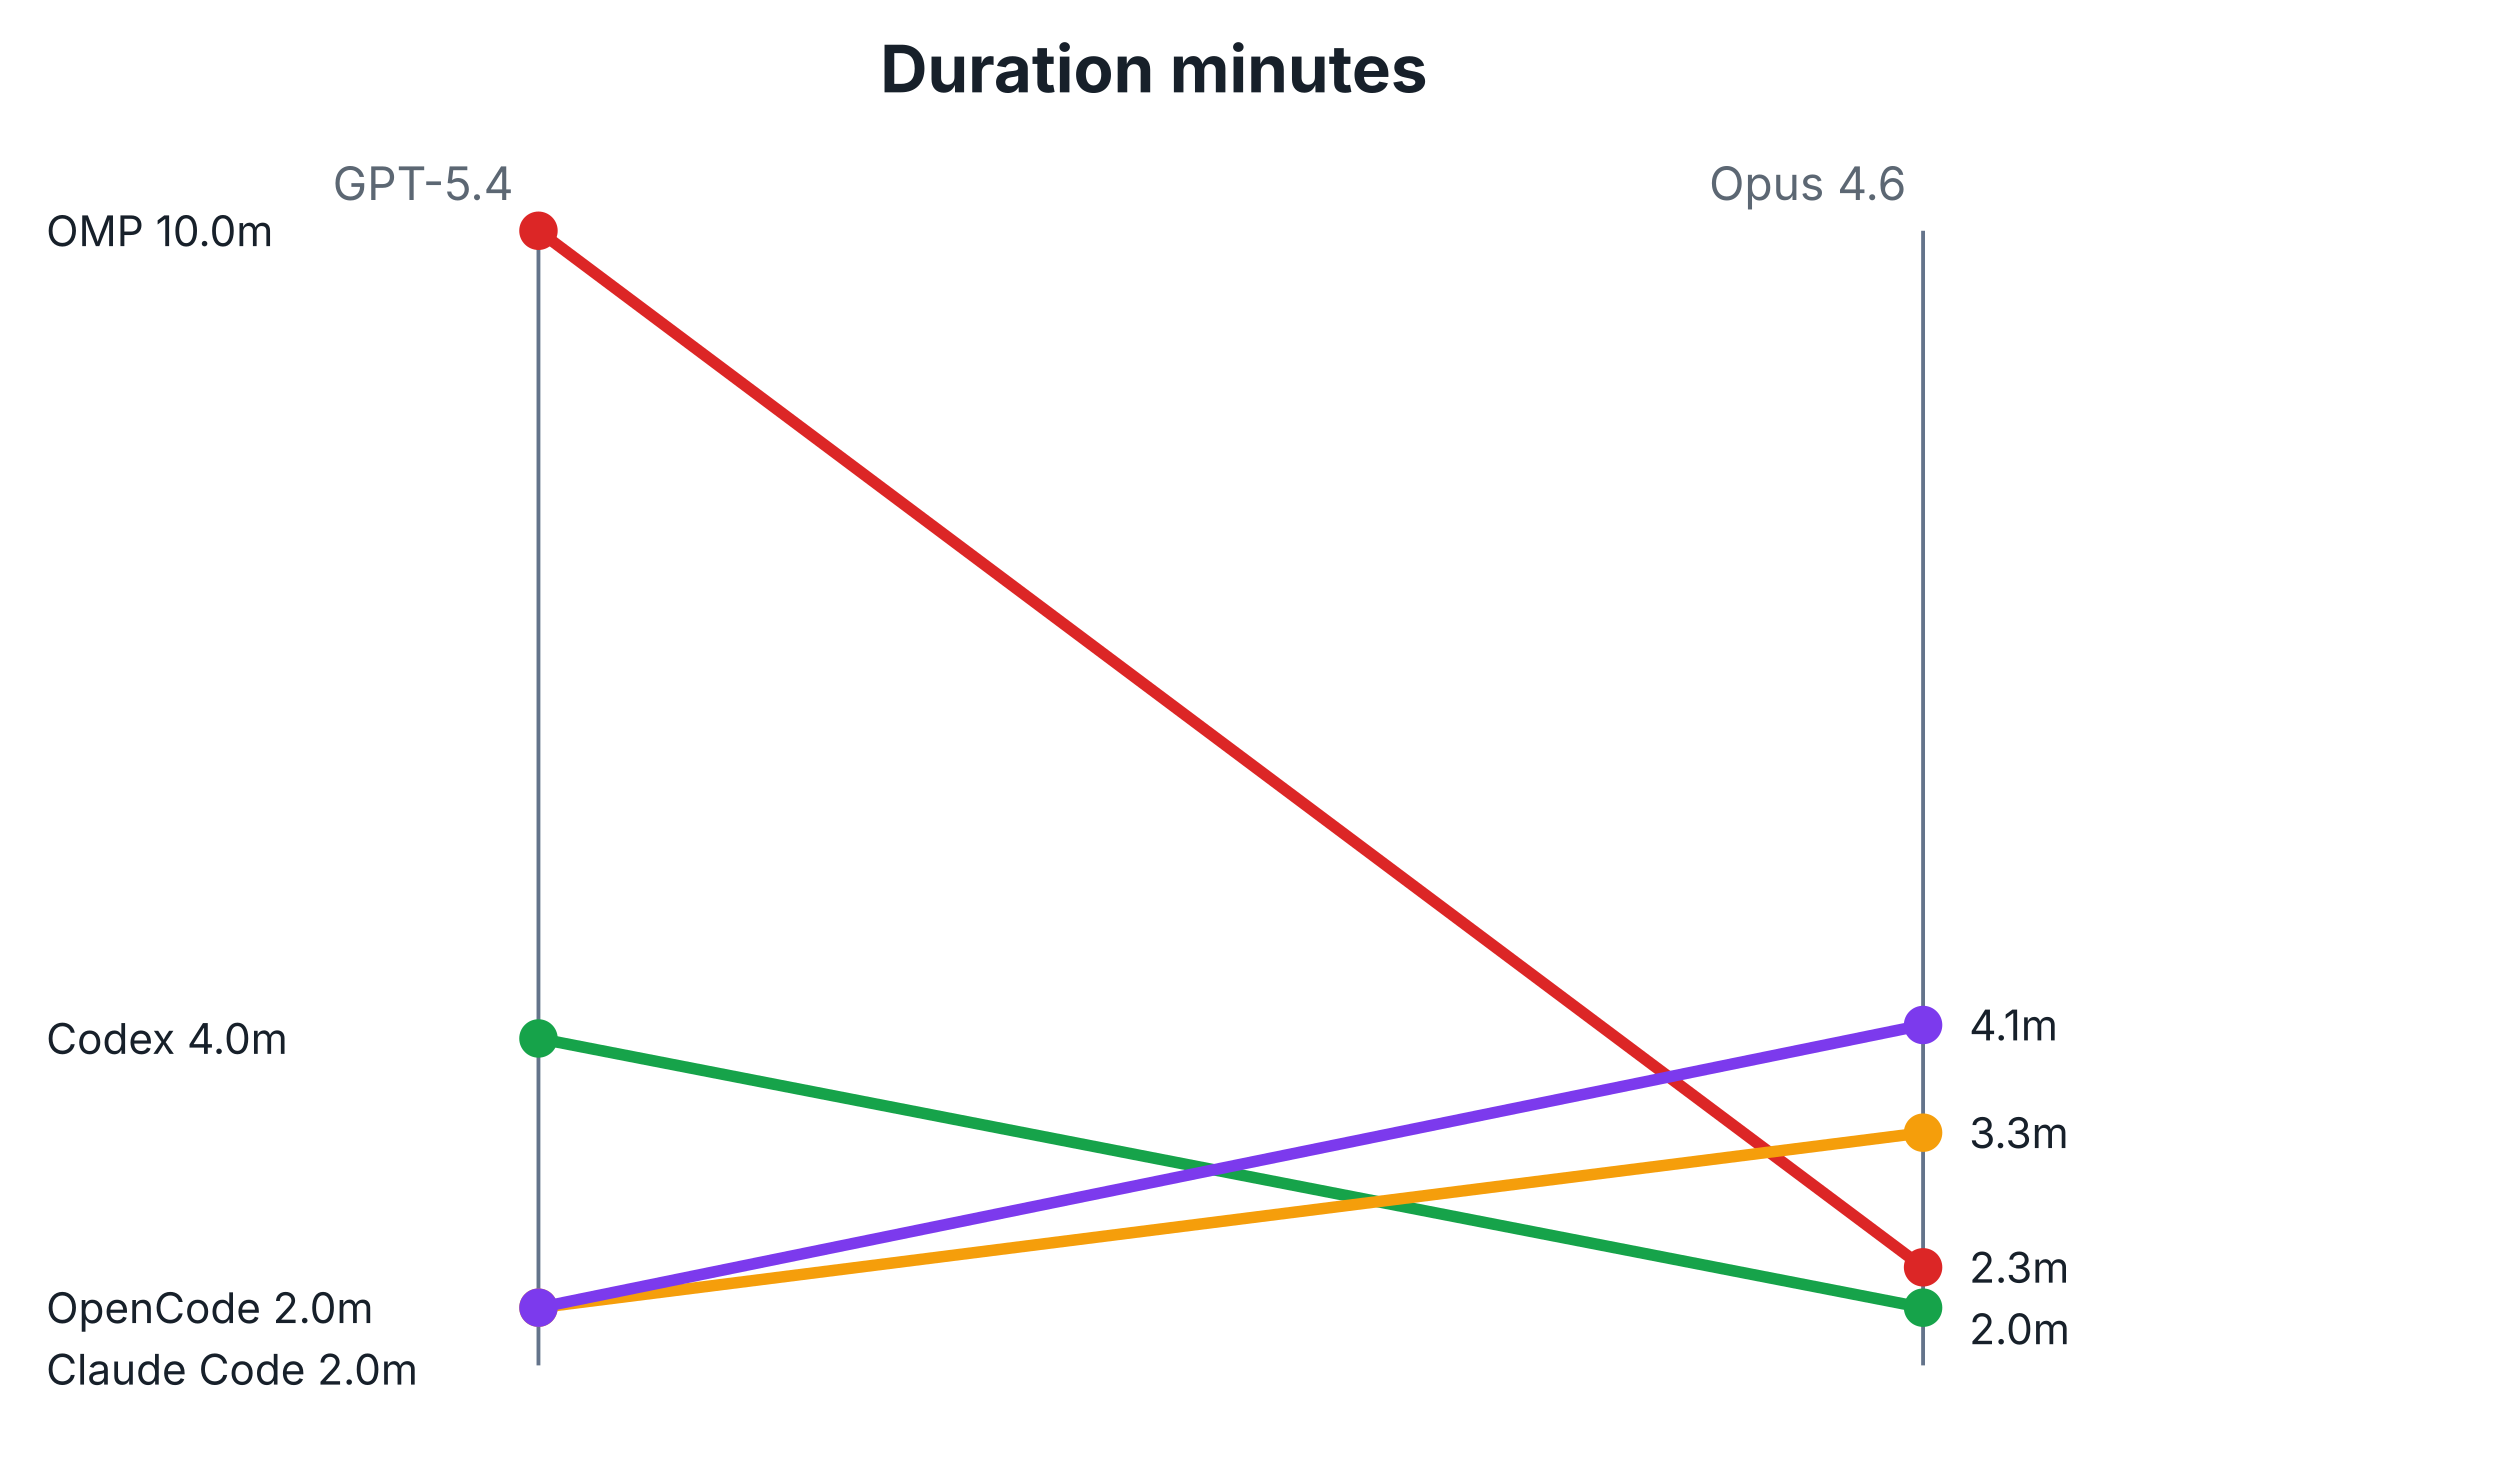
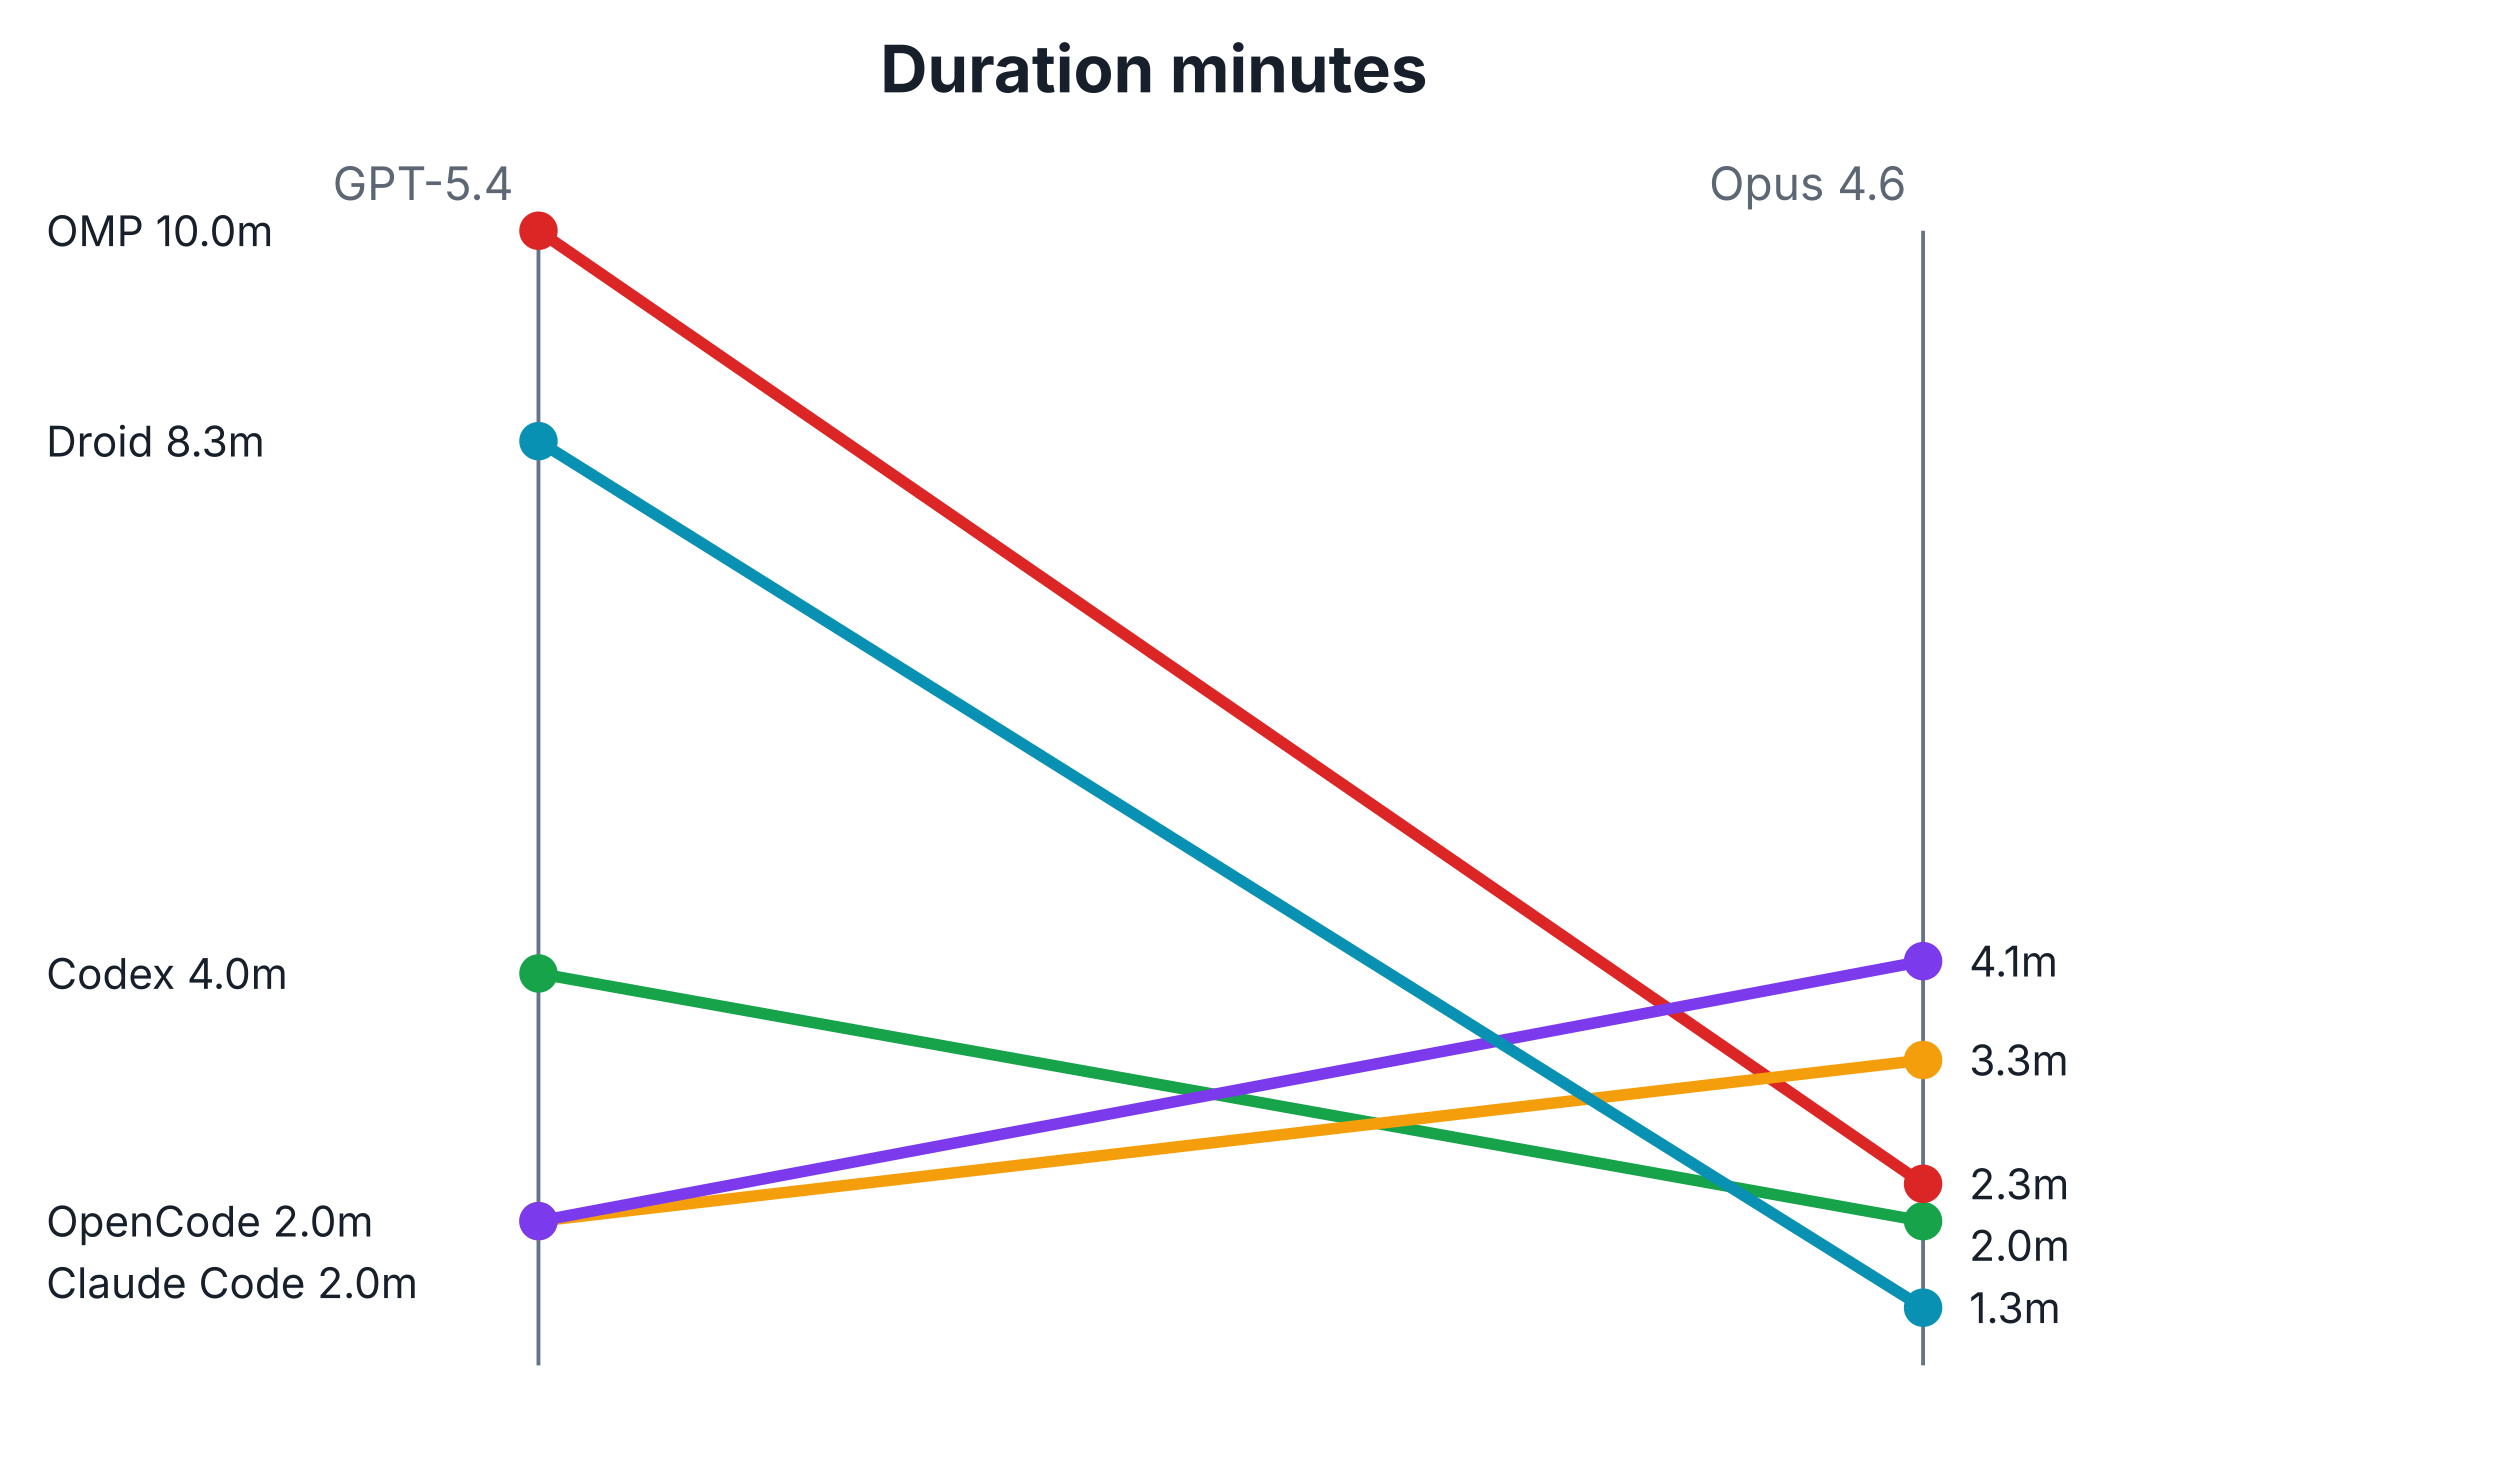
<svg xmlns="http://www.w3.org/2000/svg" viewBox="0 0 650 380" role="img" aria-label="Duration minutes">
  <style>
.axis { stroke: #64748b; stroke-width: 1; }
.gridline { stroke: #e2e8f0; stroke-width: 1; }
.svg-title { text-anchor: middle; font: 700 17px -apple-system, BlinkMacSystemFont, 'Segoe UI', sans-serif; fill: #17202a; }
.axis-label { text-anchor: middle; font: 12px -apple-system, BlinkMacSystemFont, 'Segoe UI', sans-serif; fill: #5c6773; }
.small-label { font: 11px -apple-system, BlinkMacSystemFont, 'Segoe UI', sans-serif; fill: #17202a; }
.tick { text-anchor: middle; font: 11px -apple-system, BlinkMacSystemFont, 'Segoe UI', sans-serif; fill: #5c6773; }
.right { text-anchor: end; }
.legend { font: 12px -apple-system, BlinkMacSystemFont, 'Segoe UI', sans-serif; fill: #5c6773; }
</style>
  <text x="300" y="24" class="svg-title">Duration minutes</text>
  <text x="110" y="52" class="axis-label">GPT-5.4</text>
  <text x="470" y="52" class="axis-label">Opus 4.6</text>
  <line x1="140" y1="60" x2="140" y2="355" class="axis" />
  <line x1="500" y1="60" x2="500" y2="355" class="axis" />
-   <line x1="140" y1="270.0" x2="500" y2="340.0" stroke="#16a34a" stroke-width="3" />
-   <circle cx="140" cy="270.0" r="5" fill="#16a34a" />
-   <circle cx="500" cy="340.0" r="5" fill="#16a34a" />
-   <text x="12" y="274.0" class="small-label">Codex 4.0m</text>
-   <text x="512" y="349.5" class="small-label">2.0m</text>
-   <line x1="140" y1="60.0" x2="500" y2="329.5" stroke="#dc2626" stroke-width="3" />
+   <line x1="140" y1="253.1" x2="500" y2="317.5" stroke="#16a34a" stroke-width="3" />
+   <circle cx="140" cy="253.1" r="5" fill="#16a34a" />
+   <circle cx="500" cy="317.5" r="5" fill="#16a34a" />
+   <text x="12" y="257.1" class="small-label">Codex 4.0m</text>
+   <text x="512" y="327.8" class="small-label">2.0m</text>
+   <line x1="140" y1="60.0" x2="500" y2="307.8" stroke="#dc2626" stroke-width="3" />
  <circle cx="140" cy="60.0" r="5" fill="#dc2626" />
-   <circle cx="500" cy="329.5" r="5" fill="#dc2626" />
+   <circle cx="500" cy="307.8" r="5" fill="#dc2626" />
  <text x="12" y="64.0" class="small-label">OMP 10.0m</text>
-   <text x="512" y="333.5" class="small-label">2.3m</text>
-   <line x1="140" y1="340.0" x2="500" y2="294.5" stroke="#f59e0b" stroke-width="3" />
-   <circle cx="140" cy="340.0" r="5" fill="#f59e0b" />
-   <circle cx="500" cy="294.5" r="5" fill="#f59e0b" />
-   <text x="12" y="344.0" class="small-label">OpenCode 2.0m</text>
-   <text x="512" y="298.5" class="small-label">3.3m</text>
-   <line x1="140" y1="340.0" x2="500" y2="266.5" stroke="#7c3aed" stroke-width="3" />
-   <circle cx="140" cy="340.0" r="5" fill="#7c3aed" />
-   <circle cx="500" cy="266.5" r="5" fill="#7c3aed" />
-   <text x="12" y="360.0" class="small-label">Claude Code 2.0m</text>
-   <text x="512" y="270.5" class="small-label">4.1m</text>
+   <text x="512" y="311.8" class="small-label">2.3m</text>
+   <line x1="140" y1="317.5" x2="500" y2="275.6" stroke="#f59e0b" stroke-width="3" />
+   <circle cx="140" cy="317.5" r="5" fill="#f59e0b" />
+   <circle cx="500" cy="275.6" r="5" fill="#f59e0b" />
+   <text x="12" y="321.5" class="small-label">OpenCode 2.0m</text>
+   <text x="512" y="279.6" class="small-label">3.3m</text>
+   <line x1="140" y1="317.5" x2="500" y2="249.9" stroke="#7c3aed" stroke-width="3" />
+   <circle cx="140" cy="317.5" r="5" fill="#7c3aed" />
+   <circle cx="500" cy="249.9" r="5" fill="#7c3aed" />
+   <text x="12" y="337.5" class="small-label">Claude Code 2.0m</text>
+   <text x="512" y="253.9" class="small-label">4.1m</text>
+   <line x1="140" y1="114.7" x2="500" y2="340.0" stroke="#0891b2" stroke-width="3" />
+   <circle cx="140" cy="114.7" r="5" fill="#0891b2" />
+   <circle cx="500" cy="340.0" r="5" fill="#0891b2" />
+   <text x="12" y="118.7" class="small-label">Droid 8.3m</text>
+   <text x="512" y="344.0" class="small-label">1.3m</text>
</svg>
